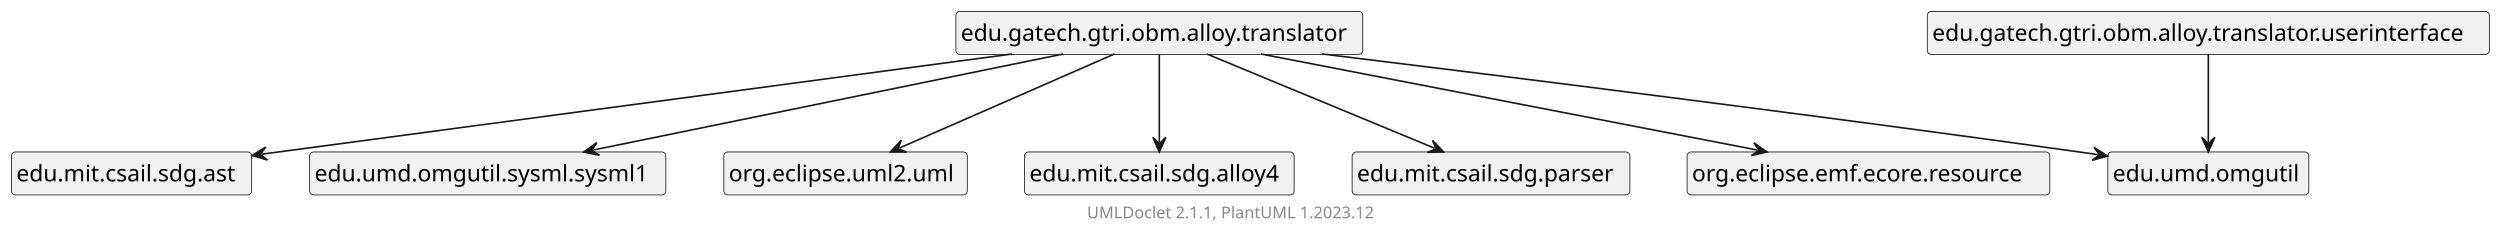
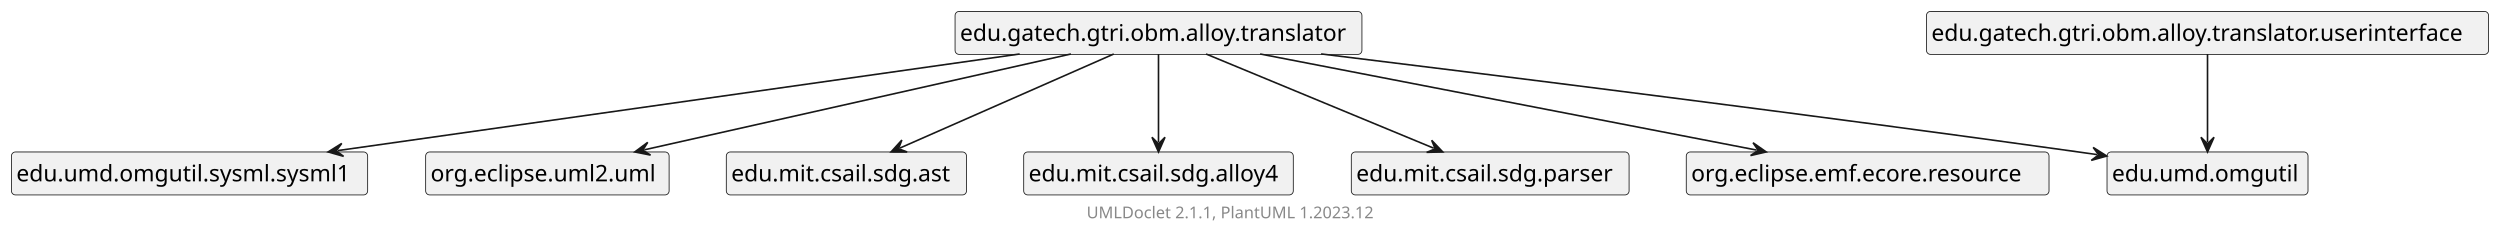
<svg xmlns="http://www.w3.org/2000/svg" xmlns:xlink="http://www.w3.org/1999/xlink" contentStyleType="text/css" height="143px" preserveAspectRatio="none" style="width:1530px;height:143px;" version="1.1" viewBox="0 0 1530 143" width="1530px" zoomAndPan="magnify">
  <defs />
  <g>
    <a href="edu/gatech/gtri/obm/alloy/translator/package-summary.html" target="_top" title="edu/gatech/gtri/obm/alloy/translator/package-summary.html" xlink:actuate="onRequest" xlink:href="edu/gatech/gtri/obm/alloy/translator/package-summary.html" xlink:show="new" xlink:title="edu/gatech/gtri/obm/alloy/translator/package-summary.html" xlink:type="simple">
      <g id="elem_edu.gatech.gtri.obm.alloy.translator">
-         <rect codeLine="17" fill="#F1F1F1" height="26.297" id="edu.gatech.gtri.obm.alloy.translator" rx="2.5" ry="2.5" style="stroke:#181818;stroke-width:0.5;" width="249" x="585" y="7" />
-         <text fill="#000000" font-family="sans-serif" font-size="14" lengthAdjust="spacing" textLength="243" x="588" y="24.995">edu.gatech.gtri.obm.alloy.translator</text>
+         <rect codeLine="17" fill="#F1F1F1" height="26.297" id="edu.gatech.gtri.obm.alloy.translator" rx="2.5" ry="2.5" style="stroke:#181818;stroke-width:0.5;" width="249" x="584.5" y="7" />
+         <text fill="#000000" font-family="sans-serif" font-size="14" lengthAdjust="spacing" textLength="243" x="587.5" y="24.995">edu.gatech.gtri.obm.alloy.translator</text>
      </g>
    </a>
-     <g id="elem_edu.mit.csail.sdg.ast">
-       <rect fill="#F1F1F1" height="26.297" id="edu.mit.csail.sdg.ast" rx="2.5" ry="2.5" style="stroke:#181818;stroke-width:0.5;" width="147" x="7" y="93" />
-       <text fill="#000000" font-family="sans-serif" font-size="14" lengthAdjust="spacing" textLength="141" x="10" y="110.995">edu.mit.csail.sdg.ast</text>
-     </g>
    <g id="elem_edu.umd.omgutil.sysml.sysml1">
-       <rect fill="#F1F1F1" height="26.297" id="edu.umd.omgutil.sysml.sysml1" rx="2.5" ry="2.5" style="stroke:#181818;stroke-width:0.5;" width="218" x="189.5" y="93" />
-       <text fill="#000000" font-family="sans-serif" font-size="14" lengthAdjust="spacing" textLength="212" x="192.5" y="110.995">edu.umd.omgutil.sysml.sysml1</text>
+       <rect fill="#F1F1F1" height="26.297" id="edu.umd.omgutil.sysml.sysml1" rx="2.5" ry="2.5" style="stroke:#181818;stroke-width:0.5;" width="218" x="7" y="93" />
+       <text fill="#000000" font-family="sans-serif" font-size="14" lengthAdjust="spacing" textLength="212" x="10" y="110.995">edu.umd.omgutil.sysml.sysml1</text>
    </g>
    <g id="elem_org.eclipse.uml2.uml">
-       <rect fill="#F1F1F1" height="26.297" id="org.eclipse.uml2.uml" rx="2.5" ry="2.5" style="stroke:#181818;stroke-width:0.5;" width="149" x="443" y="93" />
-       <text fill="#000000" font-family="sans-serif" font-size="14" lengthAdjust="spacing" textLength="143" x="446" y="110.995">org.eclipse.uml2.uml</text>
+       <rect fill="#F1F1F1" height="26.297" id="org.eclipse.uml2.uml" rx="2.5" ry="2.5" style="stroke:#181818;stroke-width:0.5;" width="149" x="260.5" y="93" />
+       <text fill="#000000" font-family="sans-serif" font-size="14" lengthAdjust="spacing" textLength="143" x="263.5" y="110.995">org.eclipse.uml2.uml</text>
+     </g>
+     <g id="elem_edu.mit.csail.sdg.ast">
+       <rect fill="#F1F1F1" height="26.297" id="edu.mit.csail.sdg.ast" rx="2.5" ry="2.5" style="stroke:#181818;stroke-width:0.5;" width="147" x="444.5" y="93" />
+       <text fill="#000000" font-family="sans-serif" font-size="14" lengthAdjust="spacing" textLength="141" x="447.5" y="110.995">edu.mit.csail.sdg.ast</text>
    </g>
    <g id="elem_edu.mit.csail.sdg.alloy4">
-       <rect fill="#F1F1F1" height="26.297" id="edu.mit.csail.sdg.alloy4" rx="2.5" ry="2.5" style="stroke:#181818;stroke-width:0.5;" width="165" x="627" y="93" />
-       <text fill="#000000" font-family="sans-serif" font-size="14" lengthAdjust="spacing" textLength="159" x="630" y="110.995">edu.mit.csail.sdg.alloy4</text>
+       <rect fill="#F1F1F1" height="26.297" id="edu.mit.csail.sdg.alloy4" rx="2.5" ry="2.5" style="stroke:#181818;stroke-width:0.5;" width="165" x="626.5" y="93" />
+       <text fill="#000000" font-family="sans-serif" font-size="14" lengthAdjust="spacing" textLength="159" x="629.5" y="110.995">edu.mit.csail.sdg.alloy4</text>
    </g>
    <g id="elem_edu.mit.csail.sdg.parser">
-       <rect fill="#F1F1F1" height="26.297" id="edu.mit.csail.sdg.parser" rx="2.5" ry="2.5" style="stroke:#181818;stroke-width:0.5;" width="170" x="827.5" y="93" />
-       <text fill="#000000" font-family="sans-serif" font-size="14" lengthAdjust="spacing" textLength="164" x="830.5" y="110.995">edu.mit.csail.sdg.parser</text>
+       <rect fill="#F1F1F1" height="26.297" id="edu.mit.csail.sdg.parser" rx="2.5" ry="2.5" style="stroke:#181818;stroke-width:0.5;" width="170" x="827" y="93" />
+       <text fill="#000000" font-family="sans-serif" font-size="14" lengthAdjust="spacing" textLength="164" x="830" y="110.995">edu.mit.csail.sdg.parser</text>
    </g>
    <g id="elem_org.eclipse.emf.ecore.resource">
-       <rect fill="#F1F1F1" height="26.297" id="org.eclipse.emf.ecore.resource" rx="2.5" ry="2.5" style="stroke:#181818;stroke-width:0.5;" width="222" x="1032.5" y="93" />
-       <text fill="#000000" font-family="sans-serif" font-size="14" lengthAdjust="spacing" textLength="216" x="1035.5" y="110.995">org.eclipse.emf.ecore.resource</text>
+       <rect fill="#F1F1F1" height="26.297" id="org.eclipse.emf.ecore.resource" rx="2.5" ry="2.5" style="stroke:#181818;stroke-width:0.5;" width="222" x="1032" y="93" />
+       <text fill="#000000" font-family="sans-serif" font-size="14" lengthAdjust="spacing" textLength="216" x="1035" y="110.995">org.eclipse.emf.ecore.resource</text>
    </g>
    <g id="elem_edu.umd.omgutil">
-       <rect fill="#F1F1F1" height="26.297" id="edu.umd.omgutil" rx="2.5" ry="2.5" style="stroke:#181818;stroke-width:0.5;" width="123" x="1290" y="93" />
-       <text fill="#000000" font-family="sans-serif" font-size="14" lengthAdjust="spacing" textLength="117" x="1293" y="110.995">edu.umd.omgutil</text>
+       <rect fill="#F1F1F1" height="26.297" id="edu.umd.omgutil" rx="2.5" ry="2.5" style="stroke:#181818;stroke-width:0.5;" width="123" x="1289.5" y="93" />
+       <text fill="#000000" font-family="sans-serif" font-size="14" lengthAdjust="spacing" textLength="117" x="1292.5" y="110.995">edu.umd.omgutil</text>
    </g>
    <a href="edu/gatech/gtri/obm/alloy/translator/userinterface/package-summary.html" target="_top" title="edu/gatech/gtri/obm/alloy/translator/userinterface/package-summary.html" xlink:actuate="onRequest" xlink:href="edu/gatech/gtri/obm/alloy/translator/userinterface/package-summary.html" xlink:show="new" xlink:title="edu/gatech/gtri/obm/alloy/translator/userinterface/package-summary.html" xlink:type="simple">
      <g id="elem_edu.gatech.gtri.obm.alloy.translator.userinterface">
-         <rect codeLine="19" fill="#F1F1F1" height="26.297" id="edu.gatech.gtri.obm.alloy.translator.userinterface" rx="2.5" ry="2.5" style="stroke:#181818;stroke-width:0.5;" width="344" x="1179.5" y="7" />
-         <text fill="#000000" font-family="sans-serif" font-size="14" lengthAdjust="spacing" textLength="338" x="1182.5" y="24.995">edu.gatech.gtri.obm.alloy.translator.userinterface</text>
+         <rect codeLine="19" fill="#F1F1F1" height="26.297" id="edu.gatech.gtri.obm.alloy.translator.userinterface" rx="2.5" ry="2.5" style="stroke:#181818;stroke-width:0.5;" width="344" x="1179" y="7" />
+         <text fill="#000000" font-family="sans-serif" font-size="14" lengthAdjust="spacing" textLength="338" x="1182" y="24.995">edu.gatech.gtri.obm.alloy.translator.userinterface</text>
      </g>
    </a>
-     <g id="link_edu.gatech.gtri.obm.alloy.translator_edu.mit.csail.sdg.ast">
-       <path codeLine="7" d="M619.38,33.04 C494.2,49.75 276.017,78.886 160.207,94.356 " fill="none" id="edu.gatech.gtri.obm.alloy.translator-to-edu.mit.csail.sdg.ast" style="stroke:#181818;stroke-width:1.0;" />
-       <polygon fill="#181818" points="154.26,95.15,163.71,97.923,159.216,94.488,162.651,89.994,154.26,95.15" style="stroke:#181818;stroke-width:1.0;" />
-     </g>
    <g id="link_edu.gatech.gtri.obm.alloy.translator_edu.umd.omgutil.sysml.sysml1">
-       <path codeLine="8" d="M650.61,33.04 C572.48,49 441.228,75.828 363.158,91.788 " fill="none" id="edu.gatech.gtri.obm.alloy.translator-to-edu.umd.omgutil.sysml.sysml1" style="stroke:#181818;stroke-width:1.0;" />
-       <polygon fill="#181818" points="357.28,92.99,366.899,95.106,362.179,91.989,365.296,87.268,357.28,92.99" style="stroke:#181818;stroke-width:1.0;" />
+       <path codeLine="7" d="M624.04,33.04 C511.31,49 319.391,76.188 206.741,92.148 " fill="none" id="edu.gatech.gtri.obm.alloy.translator-to-edu.umd.omgutil.sysml.sysml1" style="stroke:#181818;stroke-width:1.0;" />
+       <polygon fill="#181818" points="200.8,92.99,210.272,95.688,205.751,92.289,209.15,87.767,200.8,92.99" style="stroke:#181818;stroke-width:1.0;" />
    </g>
    <g id="link_edu.gatech.gtri.obm.alloy.translator_org.eclipse.uml2.uml">
-       <path codeLine="9" d="M681.99,33.04 C645.49,49 586.927,74.624 550.457,90.585 " fill="none" id="edu.gatech.gtri.obm.alloy.translator-to-org.eclipse.uml2.uml" style="stroke:#181818;stroke-width:1.0;" />
-       <polygon fill="#181818" points="544.96,92.99,554.809,93.046,549.541,90.985,551.601,85.717,544.96,92.99" style="stroke:#181818;stroke-width:1.0;" />
+       <path codeLine="8" d="M655.41,33.04 C584.32,49 465.384,75.715 394.344,91.675 " fill="none" id="edu.gatech.gtri.obm.alloy.translator-to-org.eclipse.uml2.uml" style="stroke:#181818;stroke-width:1.0;" />
+       <polygon fill="#181818" points="388.49,92.99,398.148,94.92,393.368,91.894,396.394,87.115,388.49,92.99" style="stroke:#181818;stroke-width:1.0;" />
+     </g>
+     <g id="link_edu.gatech.gtri.obm.alloy.translator_edu.mit.csail.sdg.ast">
+       <path codeLine="9" d="M681.63,33.04 C645.33,49 587.092,74.615 550.802,90.575 " fill="none" id="edu.gatech.gtri.obm.alloy.translator-to-edu.mit.csail.sdg.ast" style="stroke:#181818;stroke-width:1.0;" />
+       <polygon fill="#181818" points="545.31,92.99,555.159,93.028,549.887,90.977,551.938,85.705,545.31,92.99" style="stroke:#181818;stroke-width:1.0;" />
    </g>
    <g id="link_edu.gatech.gtri.obm.alloy.translator_edu.mit.csail.sdg.alloy4">
-       <path codeLine="10" d="M709.5,33.04 C709.5,49 709.5,71.03 709.5,86.99 " fill="none" id="edu.gatech.gtri.obm.alloy.translator-to-edu.mit.csail.sdg.alloy4" style="stroke:#181818;stroke-width:1.0;" />
-       <polygon fill="#181818" points="709.5,92.99,713.5,83.99,709.5,87.99,705.5,83.99,709.5,92.99" style="stroke:#181818;stroke-width:1.0;" />
+       <path codeLine="10" d="M709,33.04 C709,49 709,71.03 709,86.99 " fill="none" id="edu.gatech.gtri.obm.alloy.translator-to-edu.mit.csail.sdg.alloy4" style="stroke:#181818;stroke-width:1.0;" />
+       <polygon fill="#181818" points="709,92.99,713,83.99,709,87.99,705,83.99,709,92.99" style="stroke:#181818;stroke-width:1.0;" />
    </g>
    <g id="link_edu.gatech.gtri.obm.alloy.translator_edu.mit.csail.sdg.parser">
-       <path codeLine="11" d="M738.58,33.04 C777.18,49 839.366,74.735 877.926,90.695 " fill="none" id="edu.gatech.gtri.obm.alloy.translator-to-edu.mit.csail.sdg.parser" style="stroke:#181818;stroke-width:1.0;" />
-       <polygon fill="#181818" points="883.47,92.99,876.684,85.852,878.85,91.078,873.624,93.244,883.47,92.99" style="stroke:#181818;stroke-width:1.0;" />
+       <path codeLine="11" d="M738.08,33.04 C776.68,49 838.866,74.735 877.426,90.695 " fill="none" id="edu.gatech.gtri.obm.alloy.translator-to-edu.mit.csail.sdg.parser" style="stroke:#181818;stroke-width:1.0;" />
+       <polygon fill="#181818" points="882.97,92.99,876.184,85.852,878.35,91.078,873.124,93.244,882.97,92.99" style="stroke:#181818;stroke-width:1.0;" />
    </g>
    <g id="link_edu.gatech.gtri.obm.alloy.translator_org.eclipse.emf.ecore.resource">
-       <path codeLine="12" d="M771.68,33.04 C854.18,49 993.099,75.89 1075.539,91.85 " fill="none" id="edu.gatech.gtri.obm.alloy.translator-to-org.eclipse.emf.ecore.resource" style="stroke:#181818;stroke-width:1.0;" />
-       <polygon fill="#181818" points="1081.43,92.99,1073.354,87.352,1076.521,92.04,1071.834,95.207,1081.43,92.99" style="stroke:#181818;stroke-width:1.0;" />
+       <path codeLine="12" d="M771.18,33.04 C853.68,49 992.599,75.89 1075.039,91.85 " fill="none" id="edu.gatech.gtri.obm.alloy.translator-to-org.eclipse.emf.ecore.resource" style="stroke:#181818;stroke-width:1.0;" />
+       <polygon fill="#181818" points="1080.93,92.99,1072.854,87.352,1076.021,92.04,1071.334,95.207,1080.93,92.99" style="stroke:#181818;stroke-width:1.0;" />
    </g>
    <g id="link_edu.gatech.gtri.obm.alloy.translator_edu.umd.omgutil">
-       <path codeLine="13" d="M809.01,33.01 C921.59,46.76 1110.38,70.32 1272.5,93 C1278.13,93.79 1278.054,93.759 1283.914,94.619 " fill="none" id="edu.gatech.gtri.obm.alloy.translator-to-edu.umd.omgutil" style="stroke:#181818;stroke-width:1.0;" />
-       <polygon fill="#181818" points="1289.85,95.49,1281.526,90.226,1284.903,94.764,1280.365,98.141,1289.85,95.49" style="stroke:#181818;stroke-width:1.0;" />
+       <path codeLine="13" d="M808.51,33.01 C921.09,46.76 1109.88,70.32 1272,93 C1277.63,93.79 1277.554,93.759 1283.414,94.619 " fill="none" id="edu.gatech.gtri.obm.alloy.translator-to-edu.umd.omgutil" style="stroke:#181818;stroke-width:1.0;" />
+       <polygon fill="#181818" points="1289.35,95.49,1281.026,90.226,1284.403,94.764,1279.865,98.141,1289.35,95.49" style="stroke:#181818;stroke-width:1.0;" />
    </g>
    <g id="link_edu.gatech.gtri.obm.alloy.translator.userinterface_edu.umd.omgutil">
-       <path codeLine="14" d="M1351.5,33.04 C1351.5,49 1351.5,71.03 1351.5,86.99 " fill="none" id="edu.gatech.gtri.obm.alloy.translator.userinterface-to-edu.umd.omgutil" style="stroke:#181818;stroke-width:1.0;" />
-       <polygon fill="#181818" points="1351.5,92.99,1355.5,83.99,1351.5,87.99,1347.5,83.99,1351.5,92.99" style="stroke:#181818;stroke-width:1.0;" />
+       <path codeLine="14" d="M1351,33.04 C1351,49 1351,71.03 1351,86.99 " fill="none" id="edu.gatech.gtri.obm.alloy.translator.userinterface-to-edu.umd.omgutil" style="stroke:#181818;stroke-width:1.0;" />
+       <polygon fill="#181818" points="1351,92.99,1355,83.99,1351,87.99,1347,83.99,1351,92.99" style="stroke:#181818;stroke-width:1.0;" />
    </g>
-     <text fill="#888888" font-family="sans-serif" font-size="10" lengthAdjust="spacing" textLength="186" x="665.25" y="133.579">UMLDoclet 2.1.1, PlantUML 1.2023.12</text>
+     <text fill="#888888" font-family="sans-serif" font-size="10" lengthAdjust="spacing" textLength="186" x="665" y="133.579">UMLDoclet 2.1.1, PlantUML 1.2023.12</text>
  </g>
</svg>
